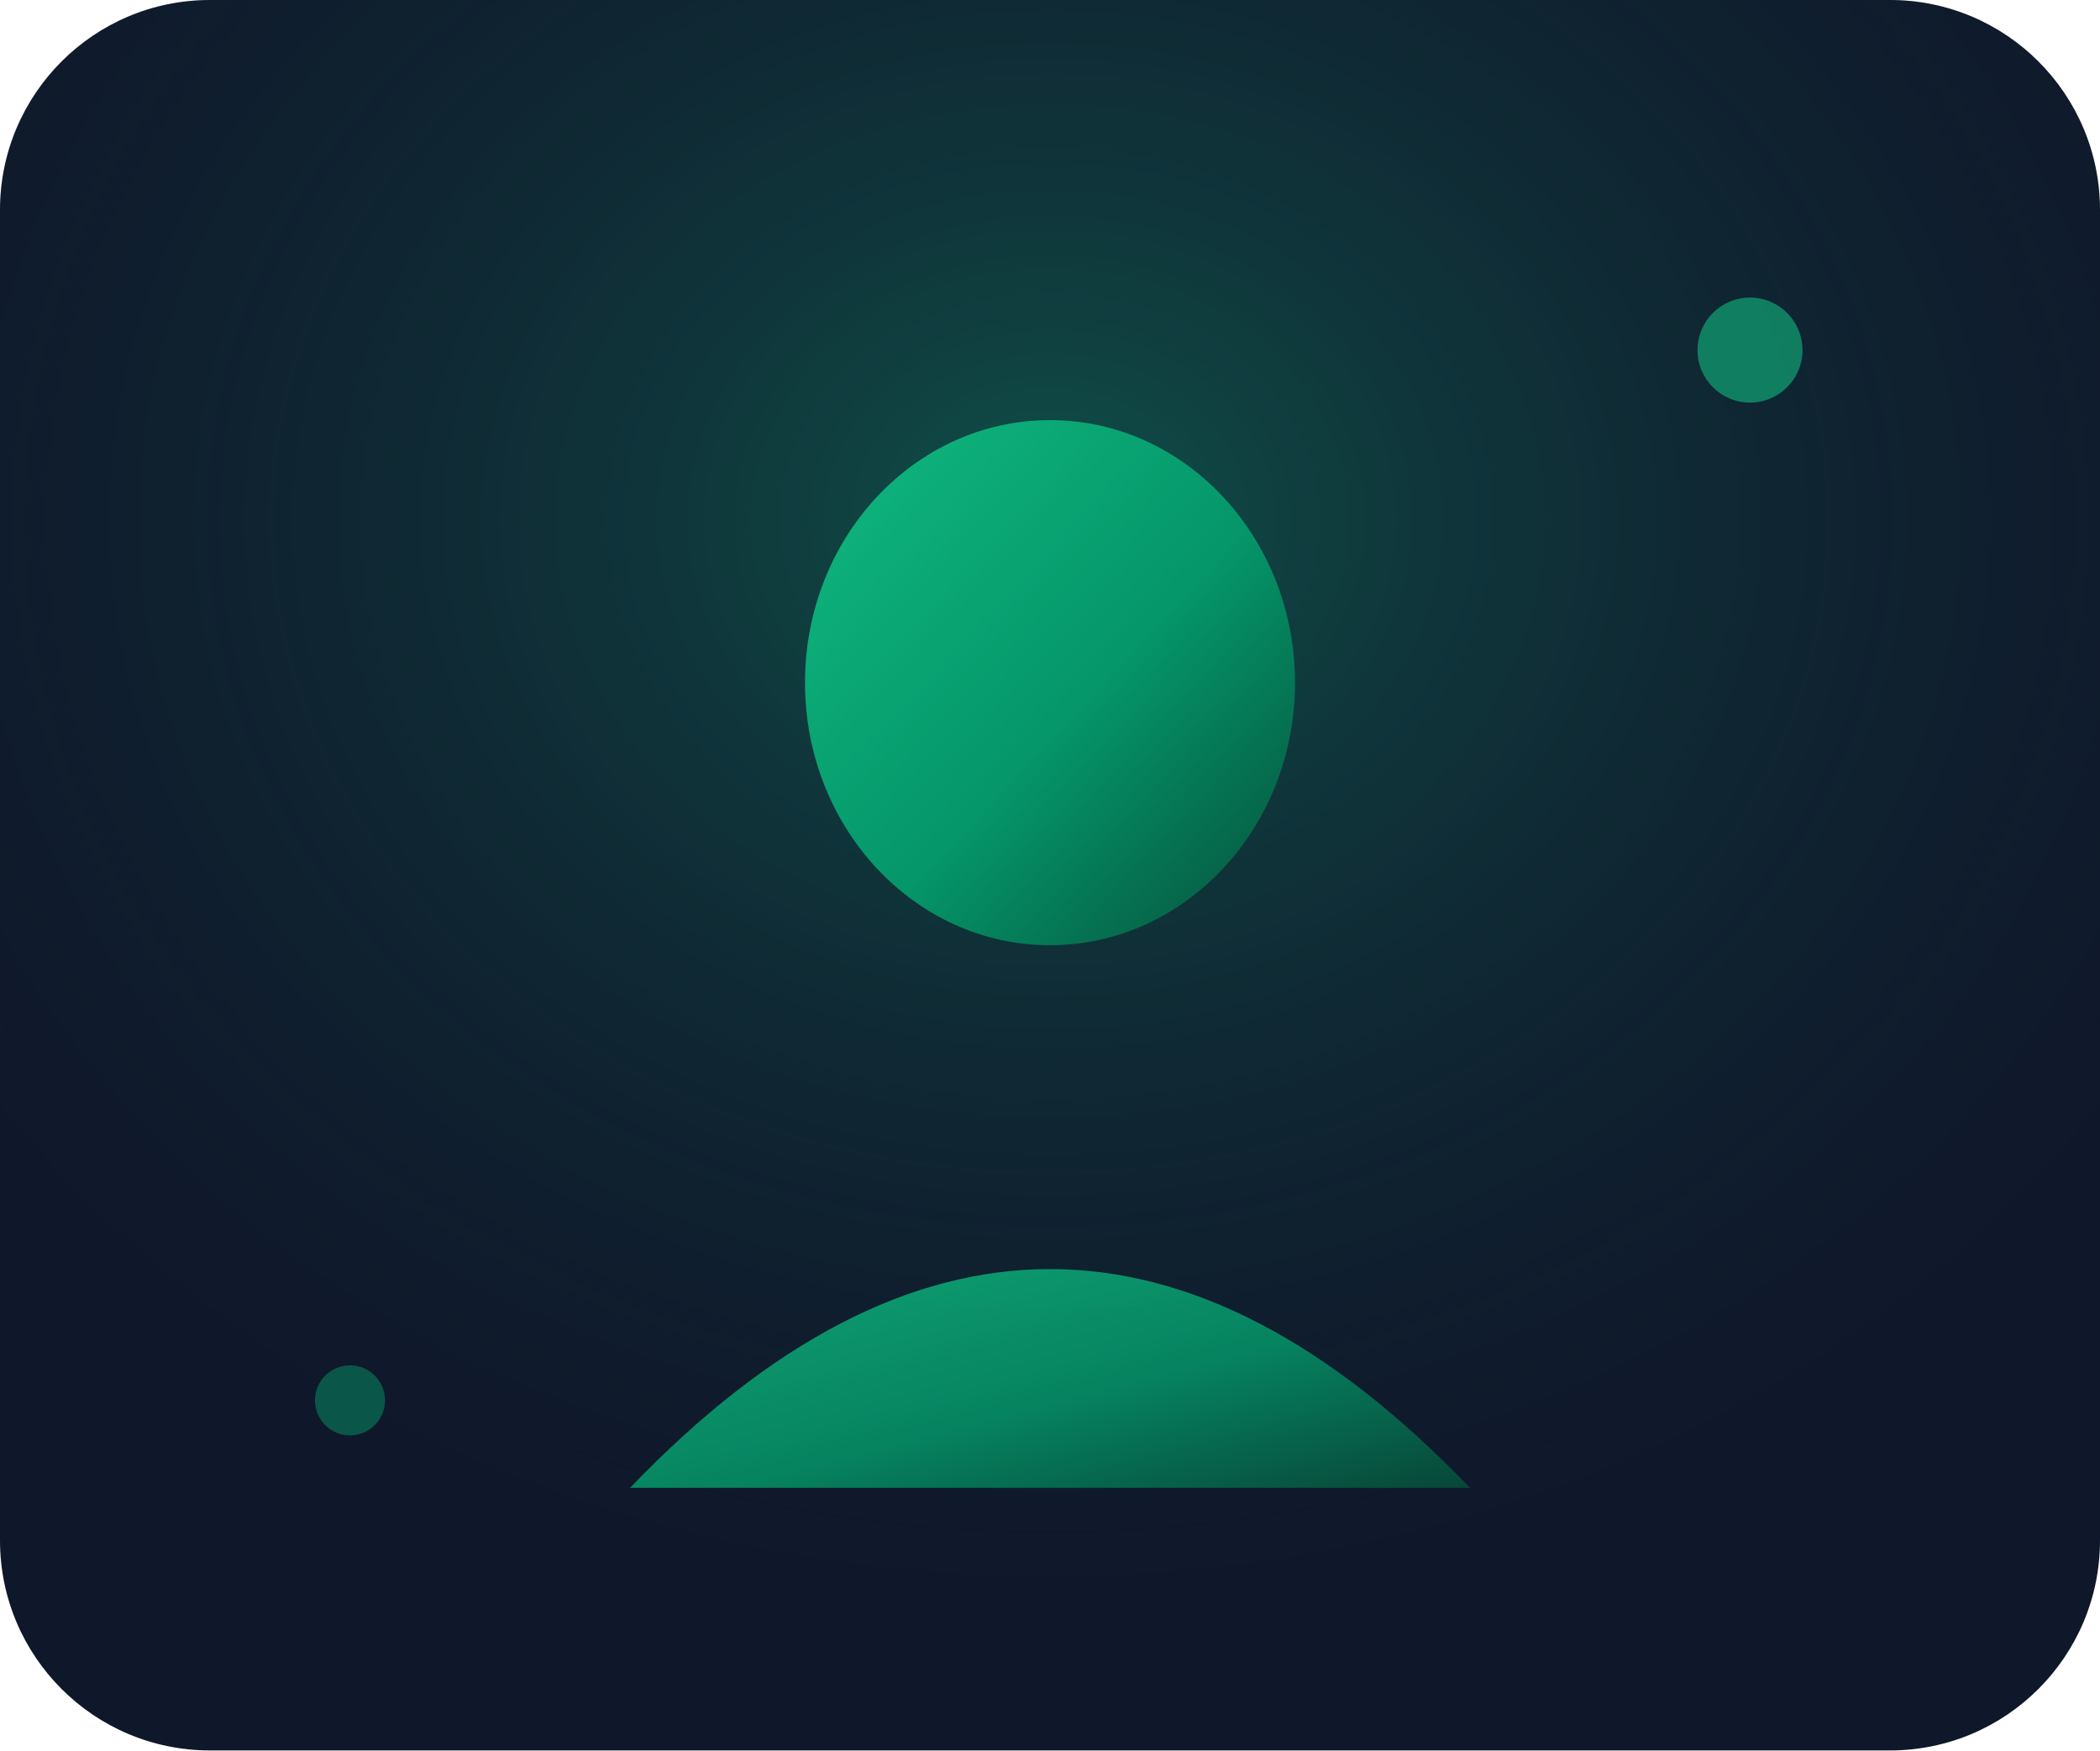
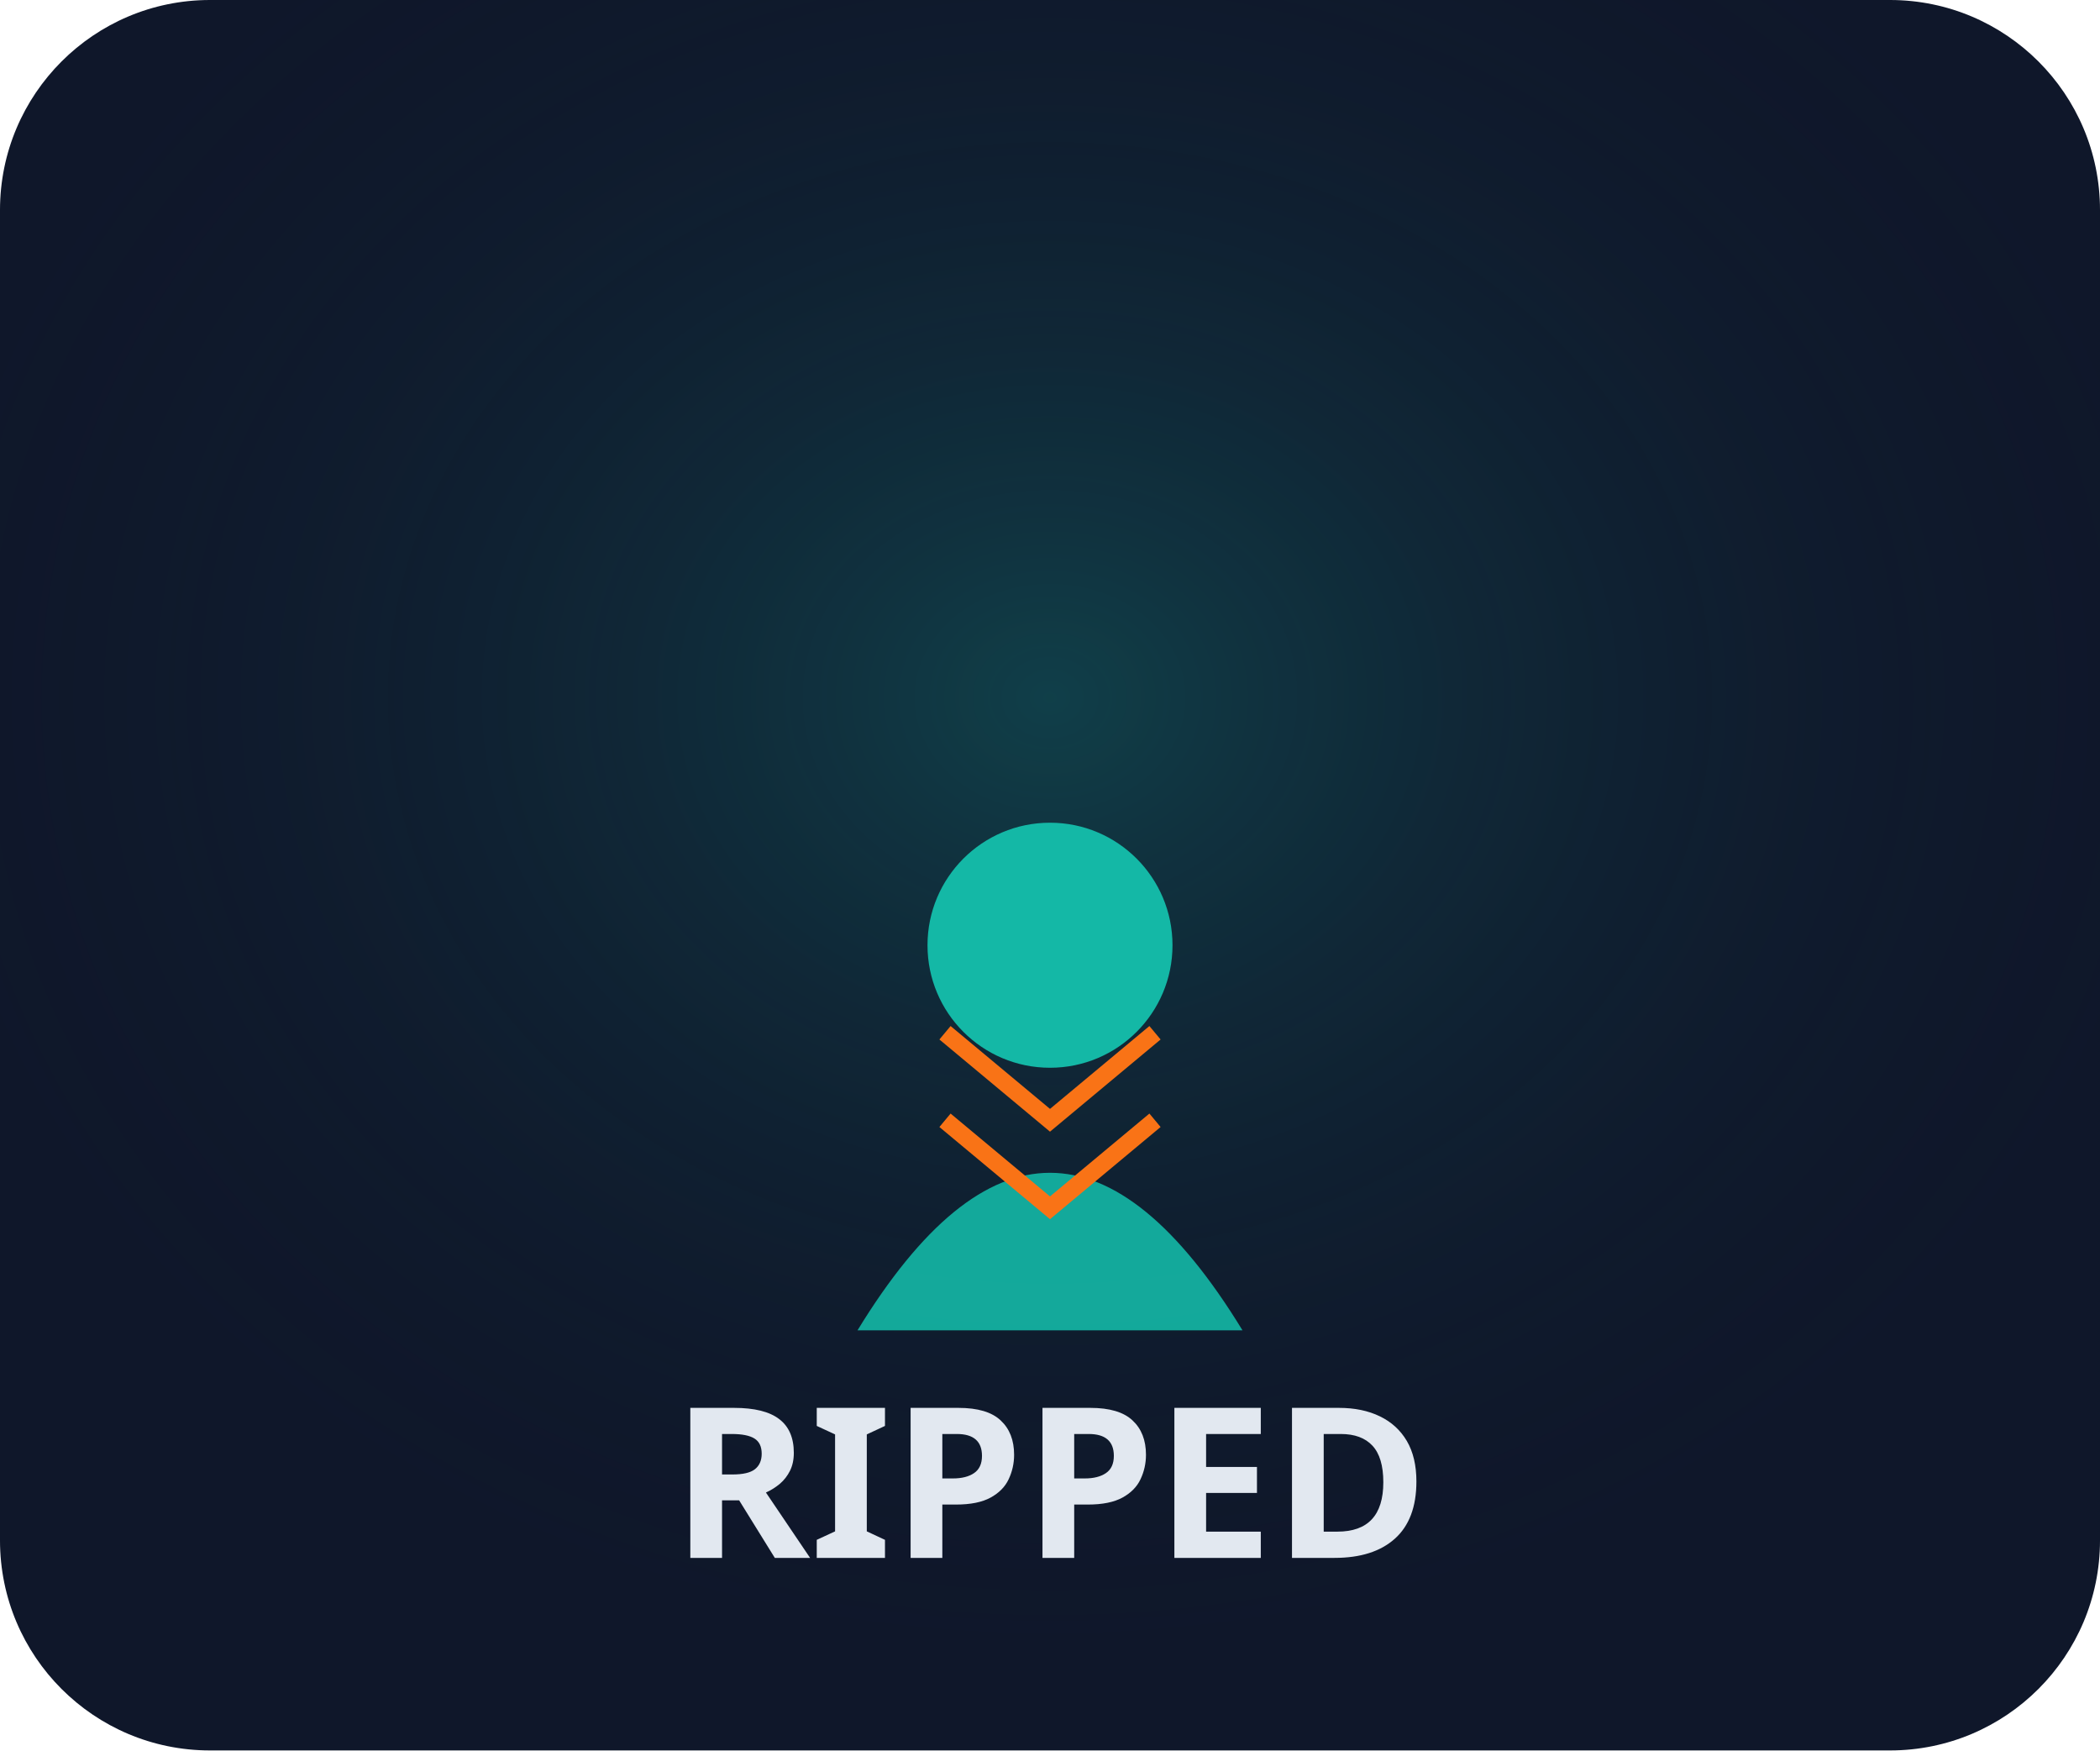
- <svg xmlns="http://www.w3.org/2000/svg" viewBox="0 0 240 200" role="img" aria-label="physique-ripped">
-   <defs>
-     <linearGradient id="g" x1="0%" y1="0%" x2="100%" y2="100%">
-       <stop offset="0%" stop-color="#10b981" />
-       <stop offset="55%" stop-color="#059669" />
-       <stop offset="100%" stop-color="#064e3b" />
-     </linearGradient>
-     <radialGradient id="bg" cx="50%" cy="30%" r="70%">
-       <stop offset="0%" stop-color="#10b981" stop-opacity="0.35" />
-       <stop offset="100%" stop-color="#0f172a" stop-opacity="0" />
-     </radialGradient>
-   </defs>
+ <svg xmlns="http://www.w3.org/2000/svg" viewBox="0 0 240 200" role="img" aria-label="Ripped">
  <rect width="240" height="200" rx="24" fill="#0f172a" />
-   <rect width="240" height="200" rx="24" fill="url(#bg)" />
-   <ellipse cx="120" cy="78" rx="28" ry="30" fill="url(#g)" />
-   <path d="M72 170 Q120 120 168 170" fill="url(#g)" opacity="0.85" />
-   <circle cx="200" cy="40" r="6" fill="#10b981" opacity="0.6" />
-   <circle cx="40" cy="160" r="4" fill="#059669" opacity="0.5" />
+   <radialGradient id="glow" cx="50%" cy="40%" r="55%">
+     <stop offset="0%" stop-color="#14b8a6" stop-opacity="0.25" />
+     <stop offset="100%" stop-color="#0f172a" stop-opacity="0" />
+   </radialGradient>
+   <rect width="240" height="200" rx="24" fill="url(#glow)" />
+   <circle cx="120" cy="108" r="14" fill="#14b8a6" />
+   <path d="M98 152 Q120 116 142 152" fill="#14b8a6" opacity="0.9" />
+   <path d="M108 118 L120 128 L132 118 M108 128 L120 138 L132 128" stroke="#f97316" stroke-width="2" fill="none" />
+   <text x="120" y="178" text-anchor="middle" fill="#e2e8f0" font-size="24" font-weight="700" font-family="system-ui,sans-serif">RIPPED</text>
</svg>
